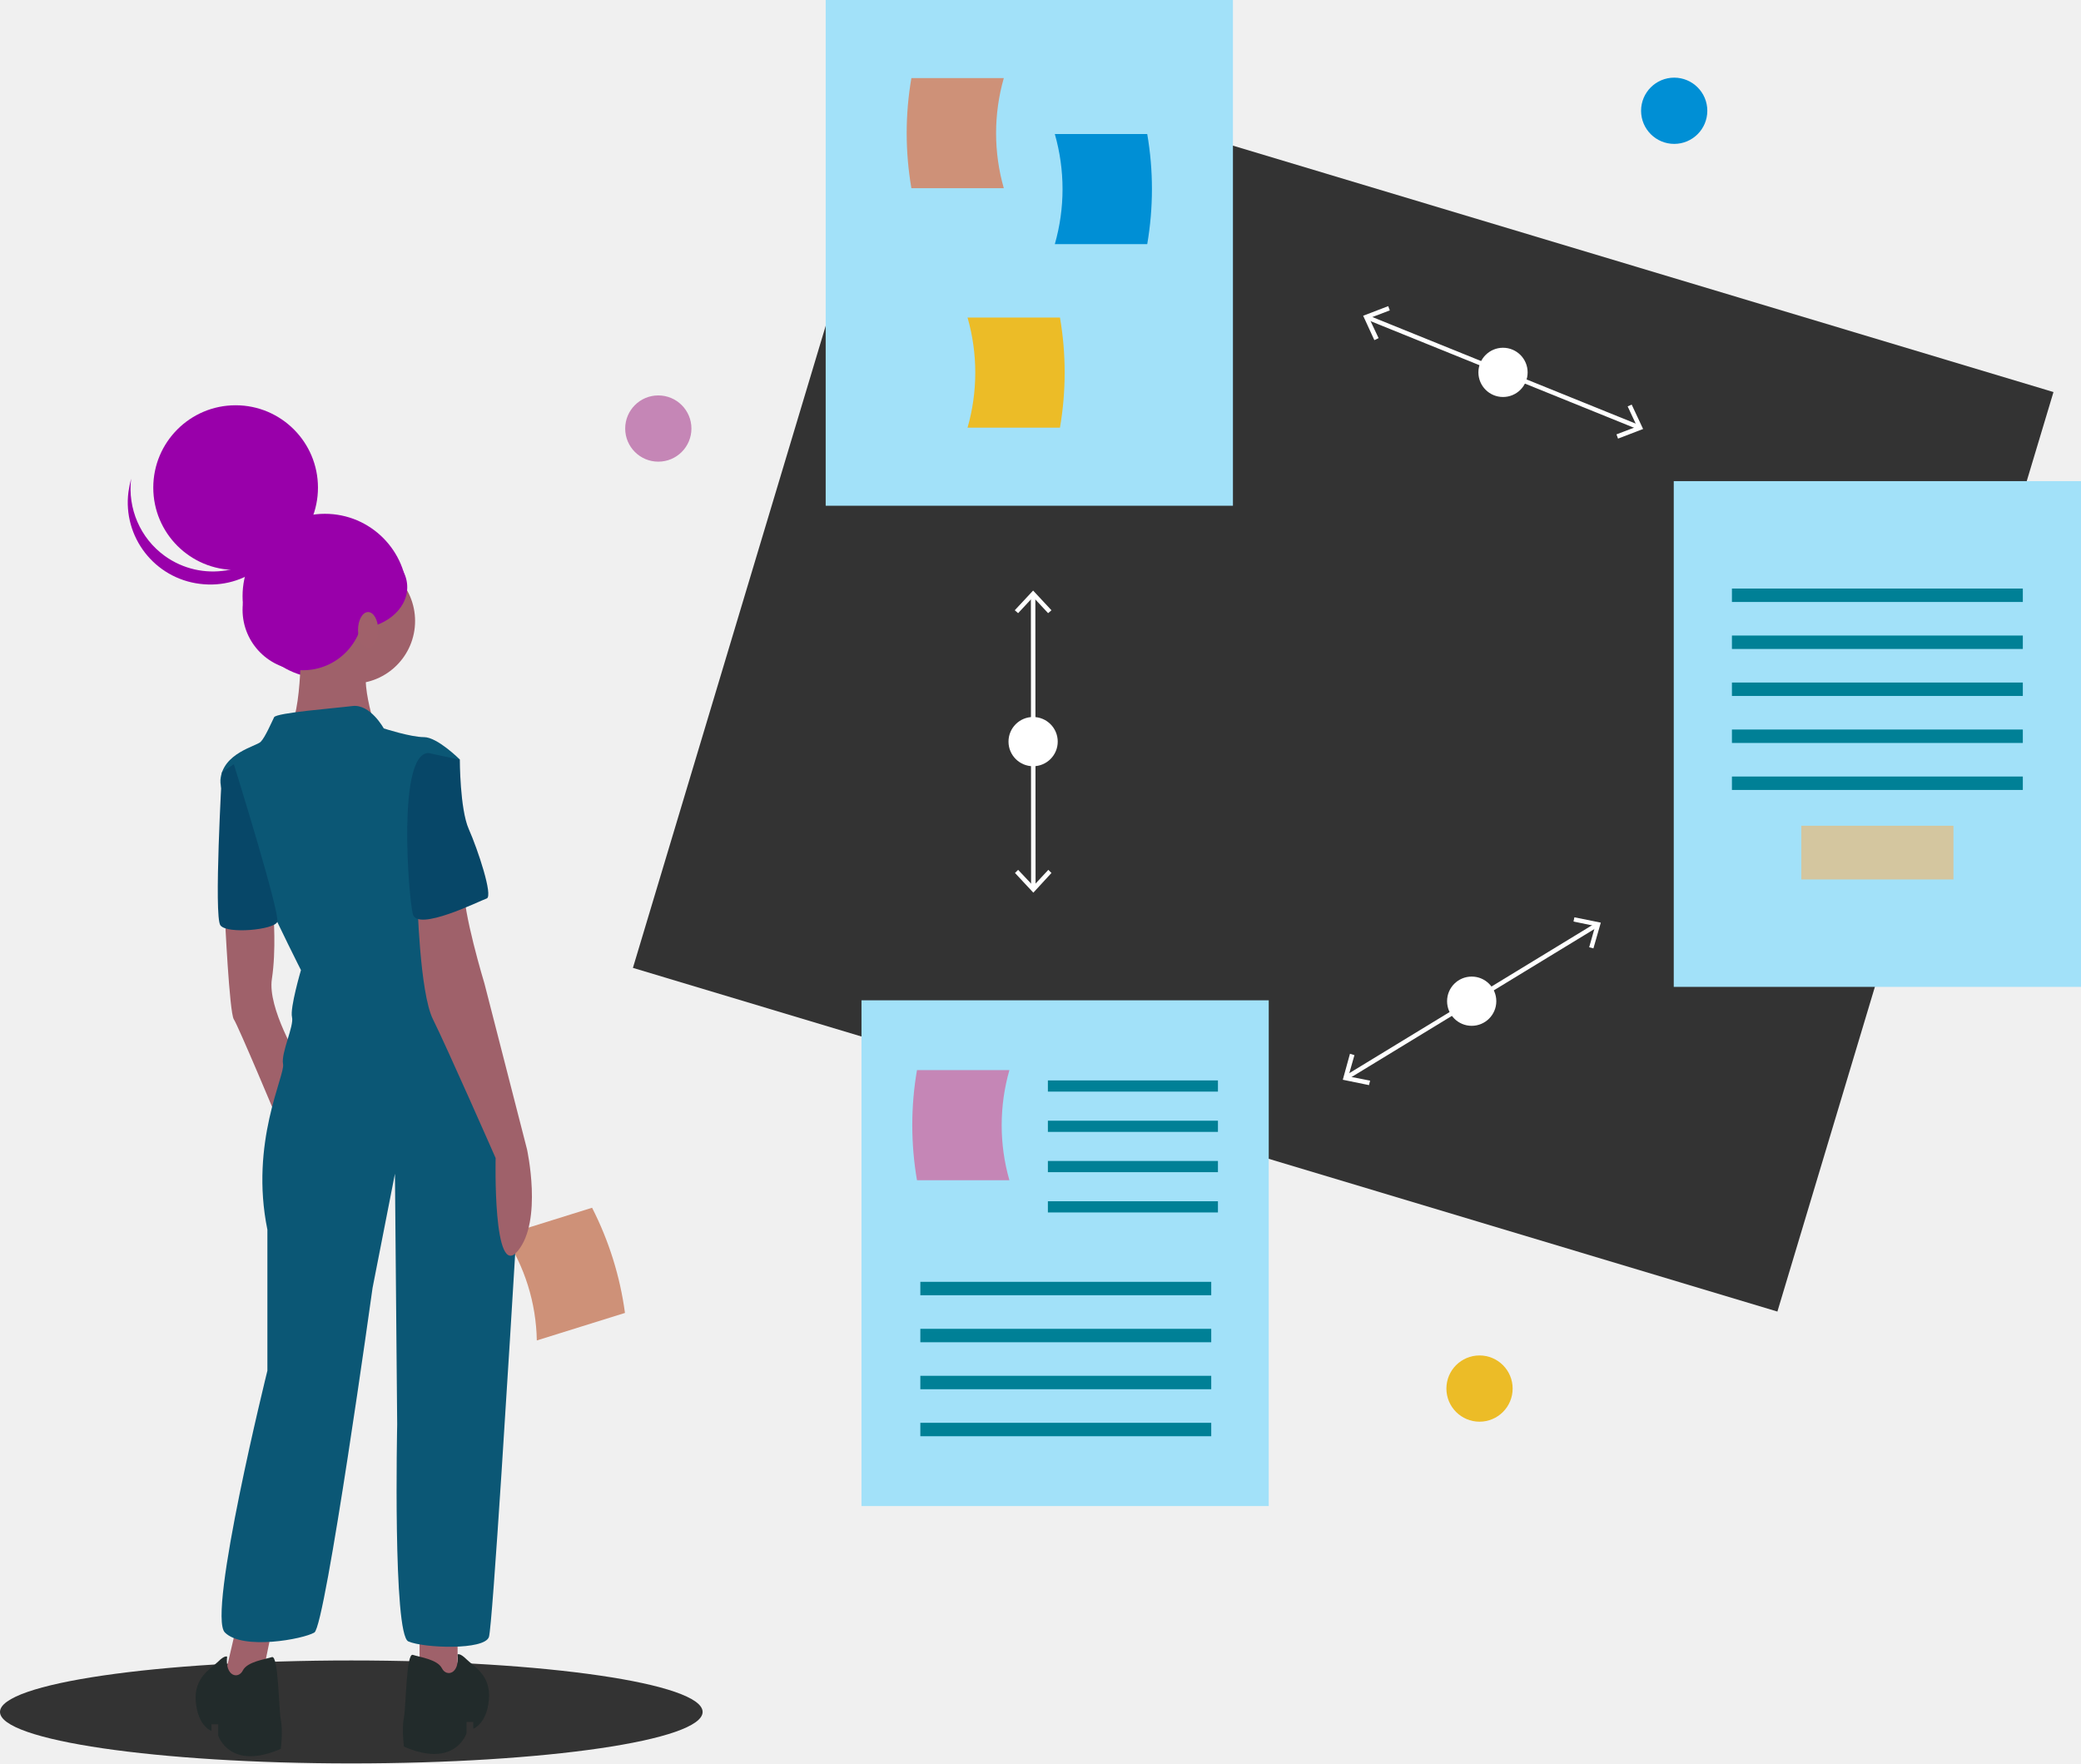
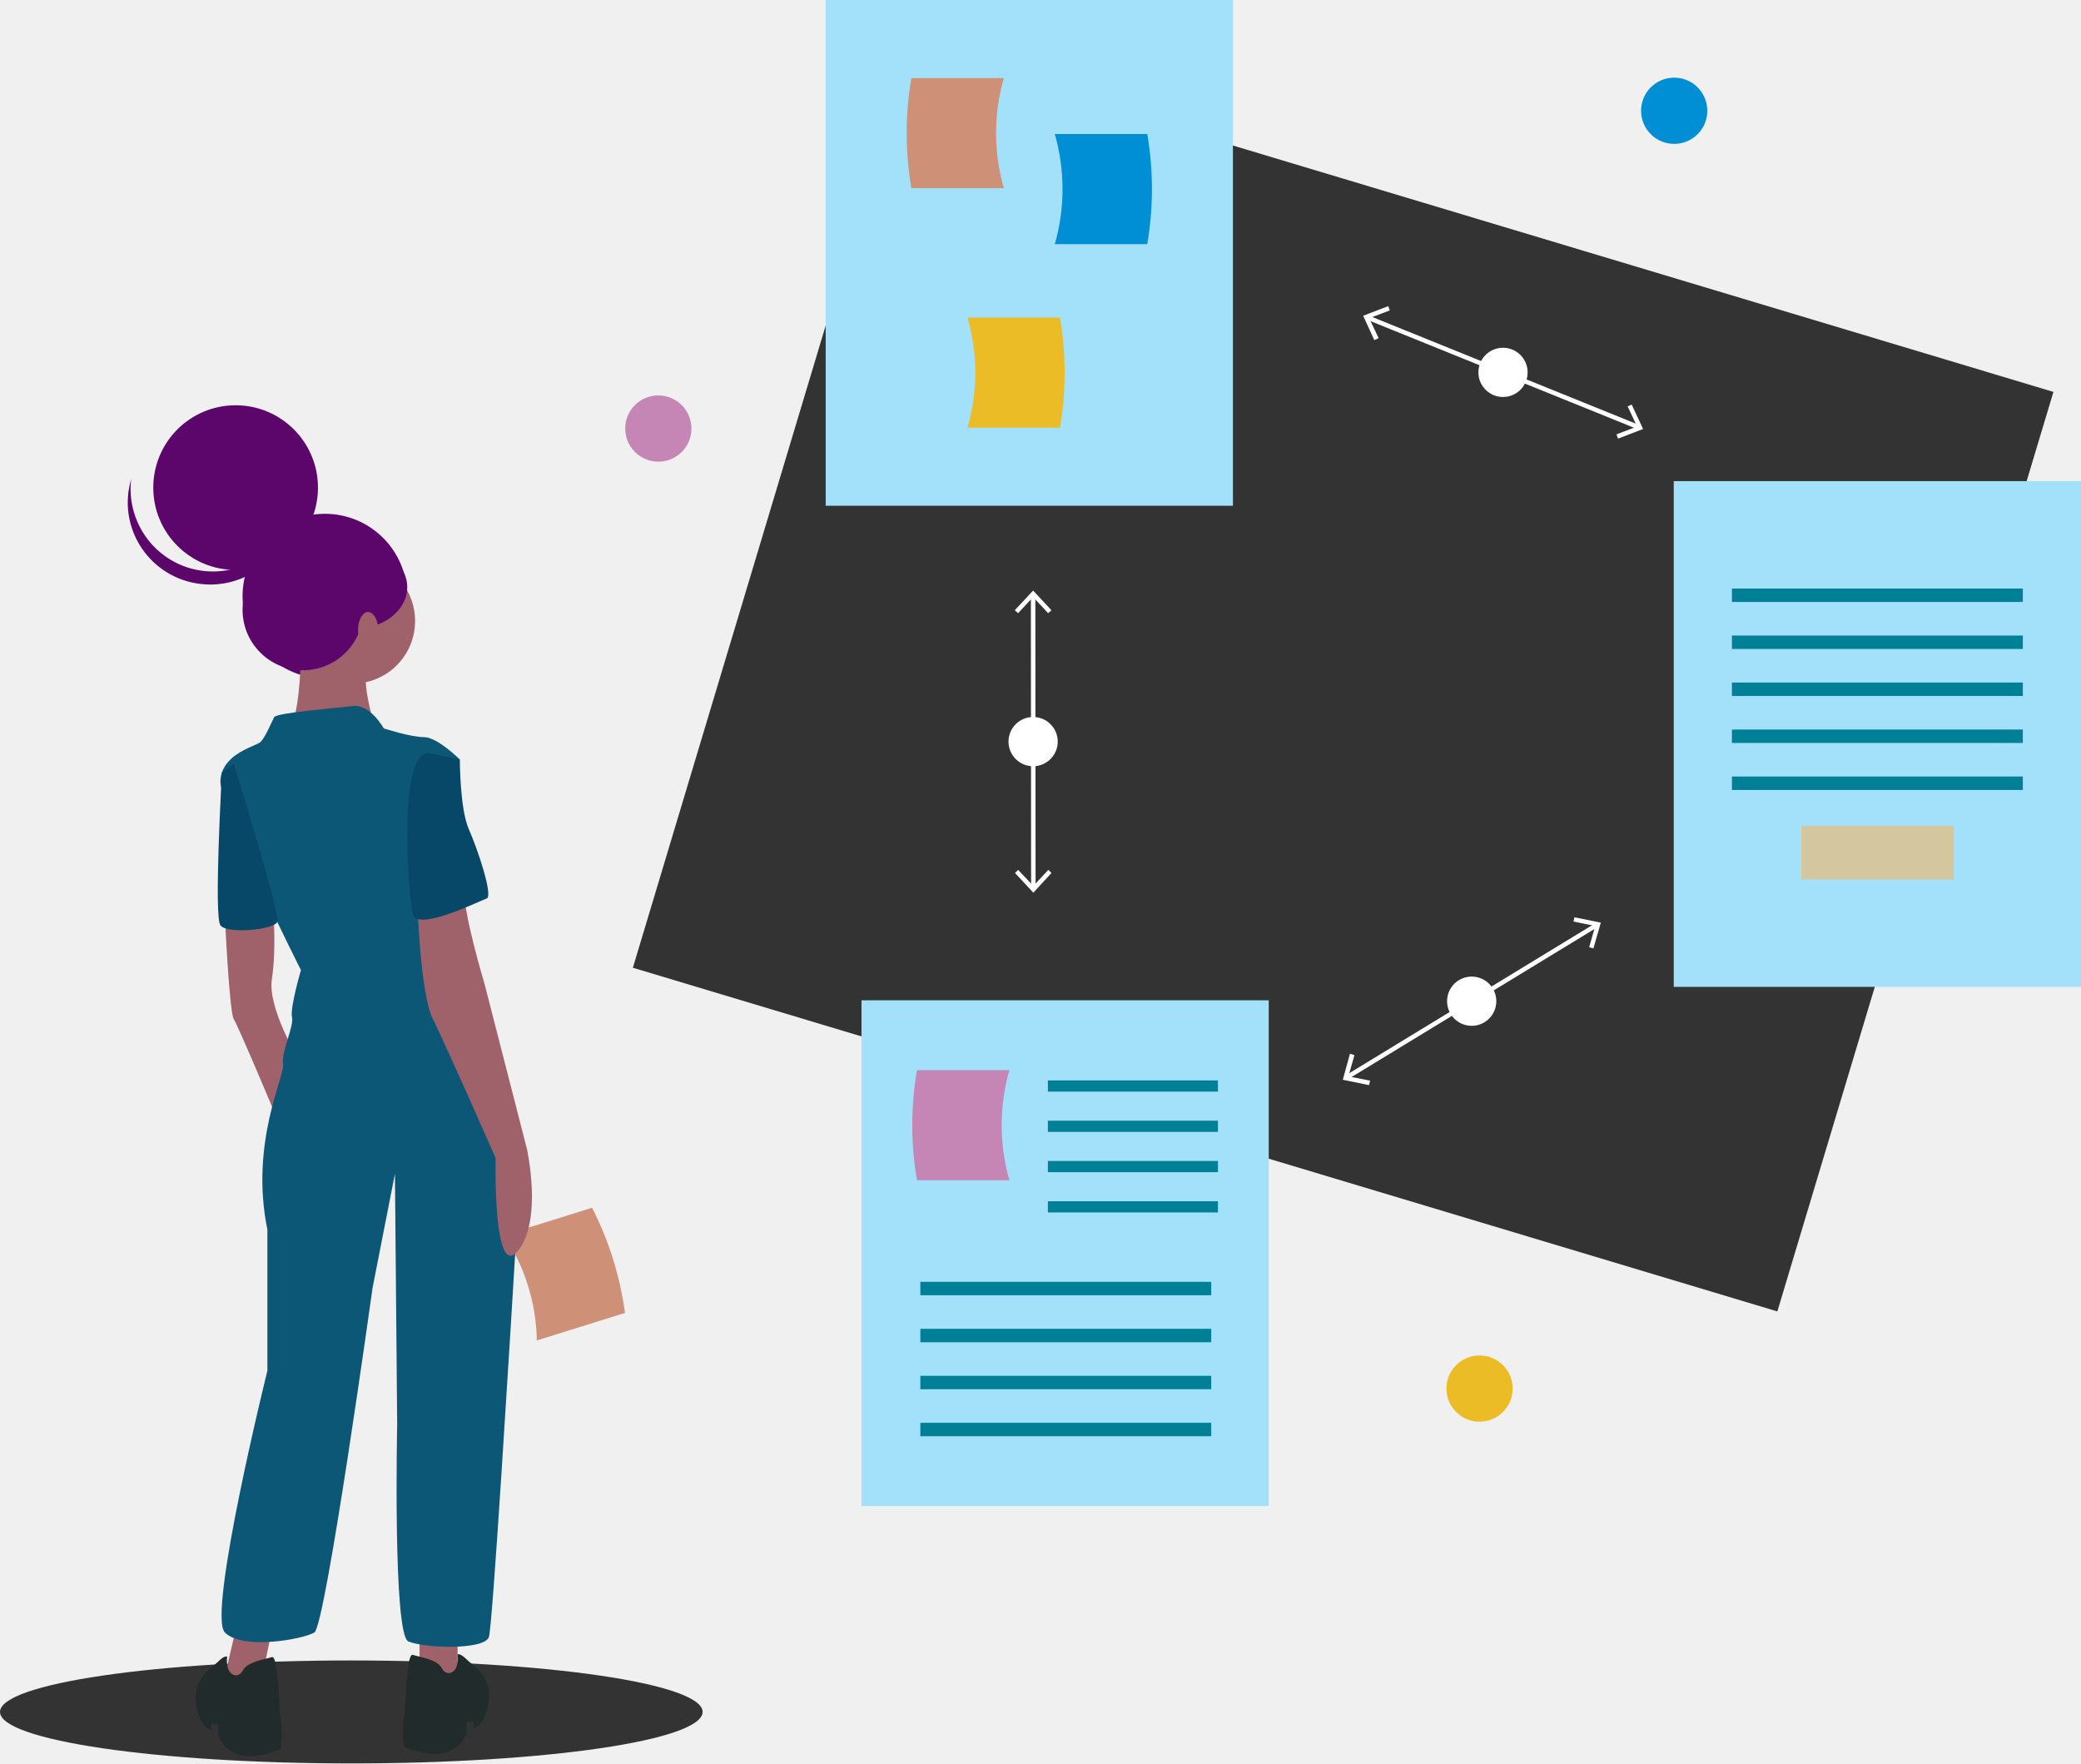
<svg xmlns="http://www.w3.org/2000/svg" version="1.1" id="effd0595-b14c-4c7e-b56f-e463e9379f7d" x="0px" y="0px" viewBox="0 0 930 788" style="enable-background:new 0 0 930 788;" xml:space="preserve">
  <style type="text/css">
	.st0{fill:#008FD5;}
	.st1{fill:#ECBC27;}
	.st2{fill:#C586B6;}
	.st3{fill:#333333;}
	.st4{fill:#CE9178;}
- 	.st5{fill:#9900AA;}
+ 	.st5{fill:#5C056B;}
	.st6{fill:#9F616A;}
	.st7{fill:#0B5775;}
	.st8{fill:#074768;}
	.st9{fill:#222B2B;}
	.st10{fill:#A0616A;}
	.st11{fill:none;stroke:#FFFFFF;stroke-width:2;stroke-miterlimit:10;}
	.st12{fill:#FFFFFF;}
	.st13{fill:#A2E1F9;}
	.st14{fill:#008096;}
	.st15{fill:#D4C69F;}
</style>
  <circle class="st0" cx="748.2" cy="49.5" r="14.8" />
  <circle class="st1" cx="661.2" cy="620.5" r="14.8" />
  <circle class="st2" cx="294.2" cy="191.5" r="14.8" />
  <ellipse class="st3" cx="157" cy="765" rx="157" ry="23" />
  <path class="st4" d="M239.9,599l39.4-12.3c-2.2-16.4-7.2-32.3-14.7-47L225.2,552C234.5,565.9,239.6,582.2,239.9,599z" />
  <circle class="st5" cx="145.2" cy="266.4" r="36.8" />
  <polygon class="st6" points="105.5,727.5 98.5,757.5 115.5,757.5 122.5,723.5 " />
  <polygon class="st6" points="187.5,727.5 187.5,755.5 204.5,757.5 204.5,727.5 " />
  <path class="st6" d="M100.5,409.5c0,0,2,43,4,46s20,46,20,46l9-28c0,0-14-23-12-36s0.7-29,0.7-29L100.5,409.5z" />
  <circle class="st6" cx="157.5" cy="277.5" r="28" />
  <path class="st6" d="M134.5,280.5c0,0,1,40-6,46s40,1,40,1s-10-28-2-34S134.5,280.5,134.5,280.5z" />
  <path class="st7" d="M171.5,325.5c0,0-6-11-14-10s-34,3-35,5s-4,9-6,11s-17,5-18,17s36,85,36,85s-5,17-4,21s-5,16-4,21s-15,35-7,74  v63c0,0-27,109-19,117s35,3,40,0s26-154,26-154l10-51l1,112c0,0-2,94,5,97s34,4,36-2c1.6-4.7,9.2-129.2,12.5-183.8  c1.1-18.8-0.3-37.7-4.4-56.2c-4.2-18.9-10.2-41.1-17.1-50.1c-13-17-21-71-21-71l17-31c0,0-10-10-16-10S171.5,325.5,171.5,325.5z" />
  <path class="st8" d="M104.5,341.5l-5.3,3.6c0,0-3.7,64.4-0.7,68.4s23.9,2,25.4-1.5S104.5,341.5,104.5,341.5z" />
  <path class="st6" d="M186.5,401.5c0,0,1,42,7,54s28,62,28,62s-1.3,55,9.9,41.5s4.1-45.5,4.1-45.5l-19-74c0,0-10-33-9-43  S186.5,401.5,186.5,401.5z" />
  <path class="st9" d="M204.5,739.3c0,0,1-0.8,4,2.2s11,7,10,18s-7,13-7,13v-3h-3v5c0,0-5,16-28,6c0,0-1-8,0-13s1-29,4-28s11,2,13,6  S205.5,748.1,204.5,739.3z" />
  <path class="st9" d="M101.5,740.3c0,0-1-0.8-4,2.2s-11,7-10,18s7,13,7,13v-3h3v5c0,0,5,16,28,6c0,0,1-8,0-13s-1-29-4-28s-11,2-13,6  S100.5,749.1,101.5,740.3z" />
  <path class="st8" d="M191.5,336.5l14,3c0,0,0,22,4,31s11,30,8,31s-31,15-33,7S177.5,336.5,191.5,336.5z" />
  <circle class="st5" cx="105.3" cy="217.9" r="36.8" />
  <path class="st5" d="M73.6,248.4c16.5,11.9,39.5,8.2,51.4-8.3c2.4-3.4,4.3-7.1,5.4-11.1c-2.5,20.2-20.9,34.5-41.1,31.9  c-20.2-2.5-34.5-20.9-31.9-41.1c0.3-2,0.7-4,1.2-5.9C57,227.3,62.7,240.5,73.6,248.4z" />
  <circle class="st5" cx="135.4" cy="272.5" r="27" />
  <ellipse class="st5" cx="158.1" cy="262.4" rx="23.9" ry="18.7" />
  <ellipse class="st10" cx="164.5" cy="281.5" rx="4.5" ry="8" />
-   <rect x="385.8" y="36.9" transform="matrix(0.2876 -0.9578 0.9578 0.2876 136.5541 791.4182)" class="st3" width="429" height="534" />
+   <rect x="385.8" y="36.8" transform="matrix(0.2876 -0.9578 0.9578 0.2876 136.6284 791.3856)" class="st3" width="429" height="534" />
  <line class="st11" x1="611.2" y1="141.9" x2="732.3" y2="190.9" />
  <polygon class="st12" points="614.2,152 616.1,151.1 611.9,142.2 621.1,138.7 620.4,136.8 609.2,141.1 " />
  <polygon class="st12" points="723.1,196 722.4,194.1 731.6,190.6 727.4,181.6 729.2,180.8 734.3,191.7 " />
  <circle class="st12" cx="671.7" cy="166.4" r="11" />
  <line class="st11" x1="601.9" y1="481.4" x2="713.5" y2="413.4" />
  <polygon class="st12" points="611.8,484.9 612.3,482.9 602.6,481 605.3,471.5 603.3,470.9 600.1,482.5 " />
  <polygon class="st12" points="712.1,423.8 710.2,423.3 712.9,413.8 703.2,411.8 703.6,409.9 715.4,412.3 " />
  <circle class="st12" cx="657.7" cy="447.4" r="11" />
  <line class="st11" x1="461.7" y1="266" x2="461.8" y2="396.7" />
  <polygon class="st12" points="453.5,272.7 455,274 461.7,266.8 468.4,274 469.9,272.7 461.7,263.9 " />
  <polygon class="st12" points="453.6,390.1 455,388.7 461.8,395.9 468.5,388.7 469.9,390.1 461.8,398.9 " />
  <circle class="st12" cx="461.7" cy="331.4" r="11" />
  <rect x="369" class="st13" width="182" height="226" />
  <path class="st4" d="M448.6,84.1h-41.3c-2.8-16.3-2.8-33,0-49.2h41.3C444,51,444,68,448.6,84.1z" />
  <path class="st0" d="M471.4,109.1h41.3c2.8-16.3,2.8-33,0-49.2h-41.3C476,76,476,93,471.4,109.1z" />
  <path class="st1" d="M432.4,191.1h41.3c2.8-16.3,2.8-33,0-49.2h-41.3C437,158,437,175,432.4,191.1z" />
  <rect x="748" y="215" class="st13" width="182" height="226" />
  <rect x="774" y="263" class="st14" width="130" height="6" />
  <rect x="774" y="284" class="st14" width="130" height="6" />
  <rect x="774" y="305" class="st14" width="130" height="6" />
  <rect x="774" y="326" class="st14" width="130" height="6" />
  <rect x="774" y="347" class="st14" width="130" height="6" />
  <rect x="805" y="369" class="st15" width="68" height="24" />
  <rect x="385" y="447" class="st13" width="182" height="226" />
  <rect x="411.3" y="572.8" class="st14" width="130" height="6" />
  <rect x="411.3" y="593.8" class="st14" width="130" height="6" />
  <rect x="411.3" y="614.8" class="st14" width="130" height="6" />
  <rect x="411.3" y="635.8" class="st14" width="130" height="6" />
  <path class="st2" d="M451.1,527.4h-41.3c-2.8-16.3-2.8-33,0-49.2h41.3C446.5,494.3,446.5,511.4,451.1,527.4z" />
  <rect x="468.3" y="482.8" class="st14" width="76" height="5" />
  <rect x="468.3" y="500.8" class="st14" width="76" height="5" />
  <rect x="468.3" y="518.8" class="st14" width="76" height="5" />
  <rect x="468.3" y="536.8" class="st14" width="76" height="5" />
</svg>
